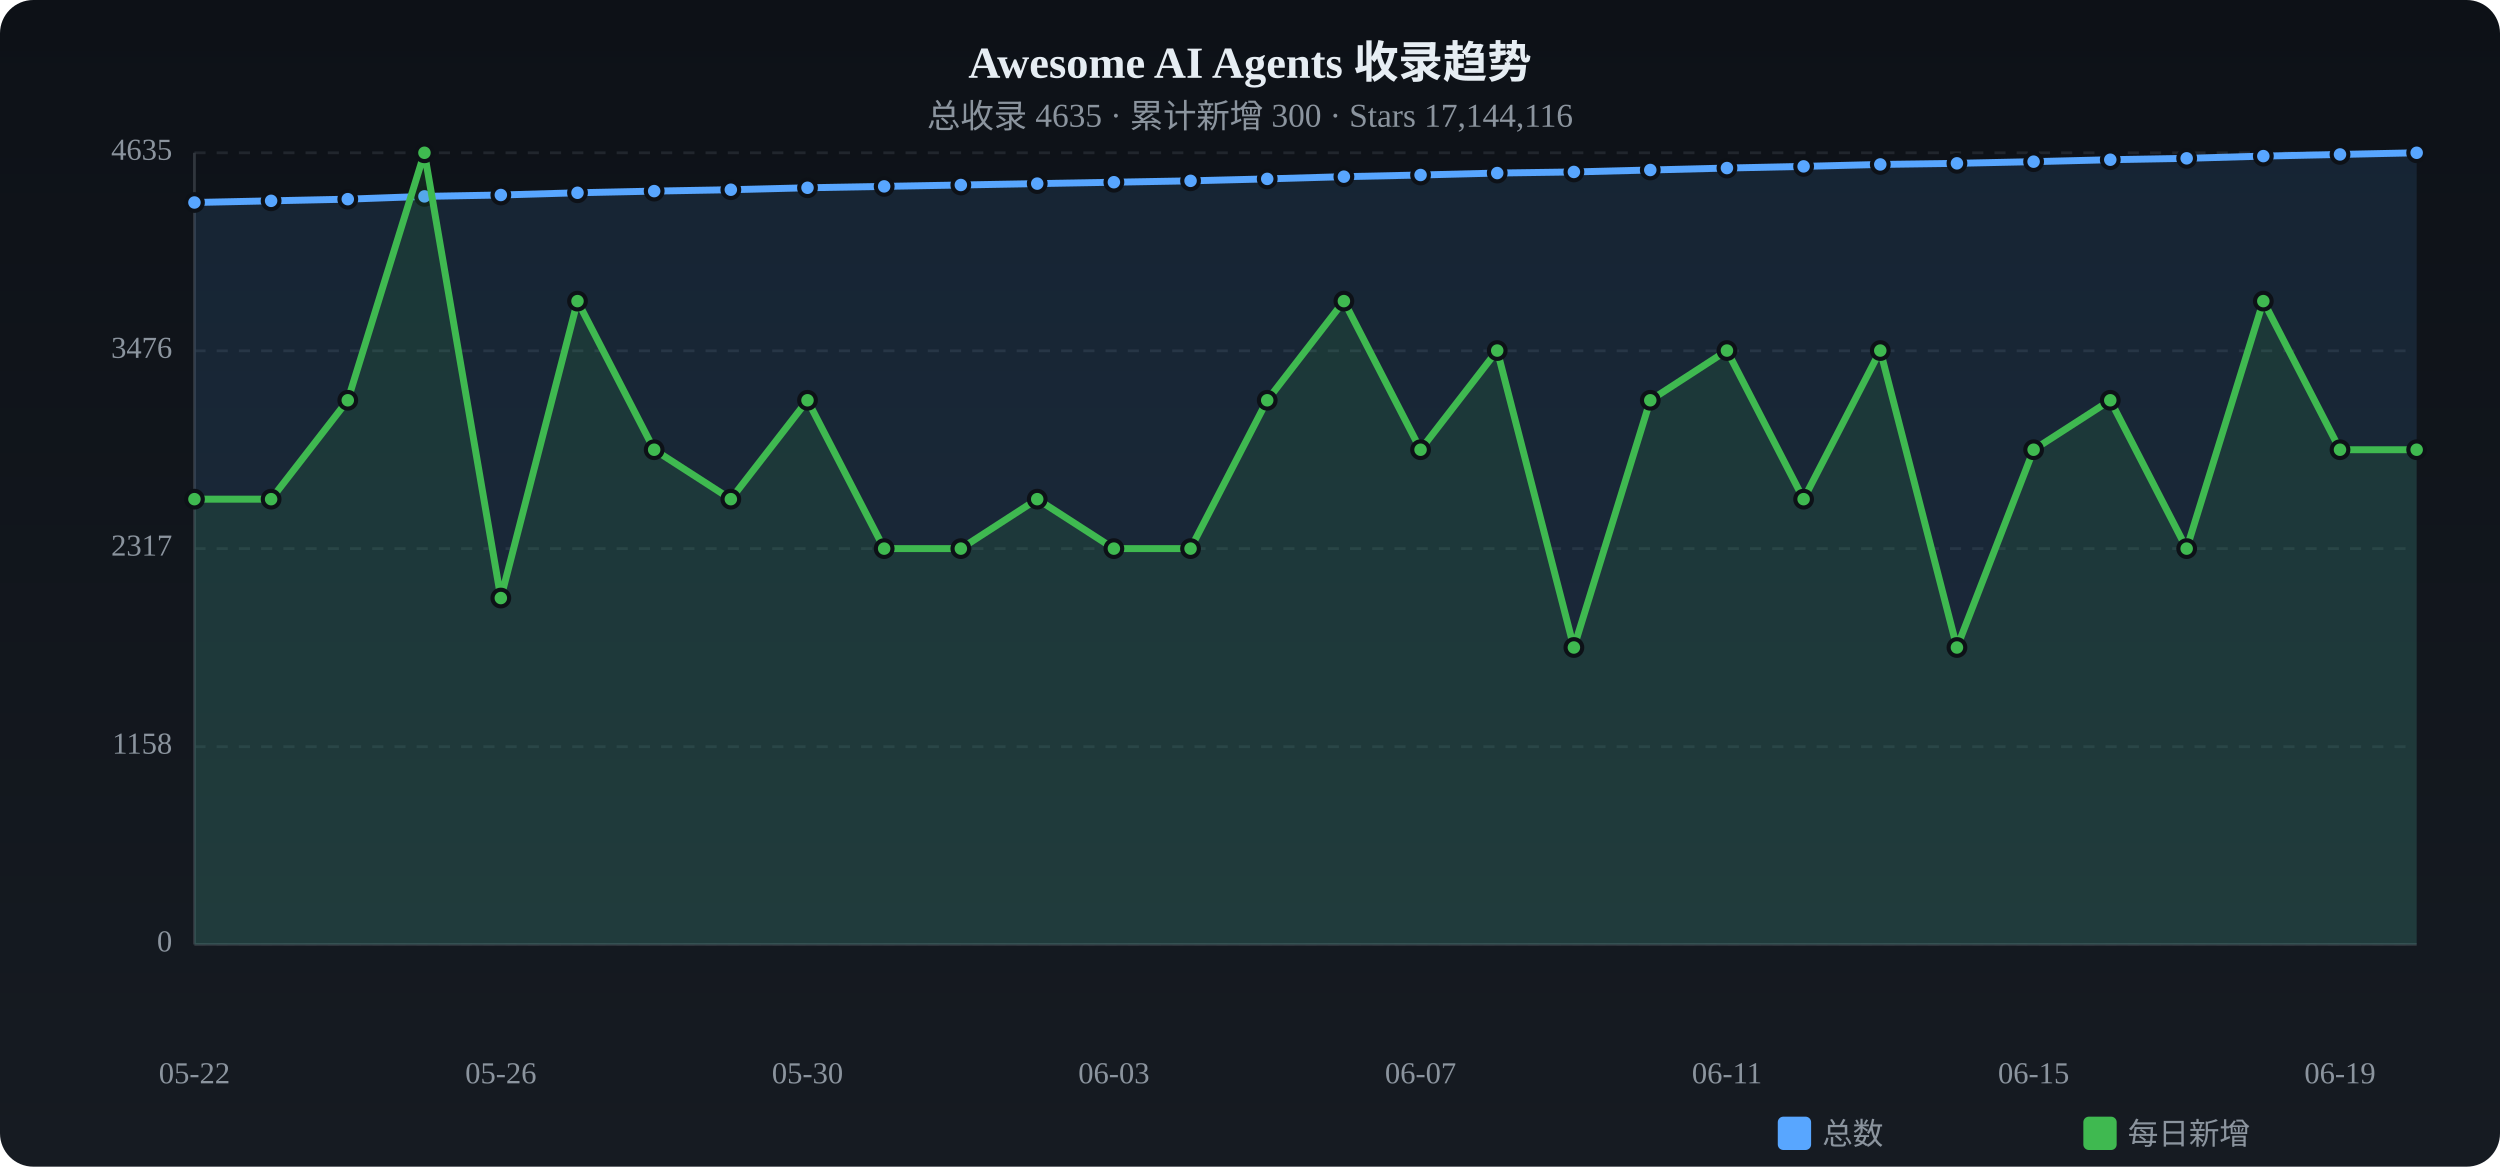
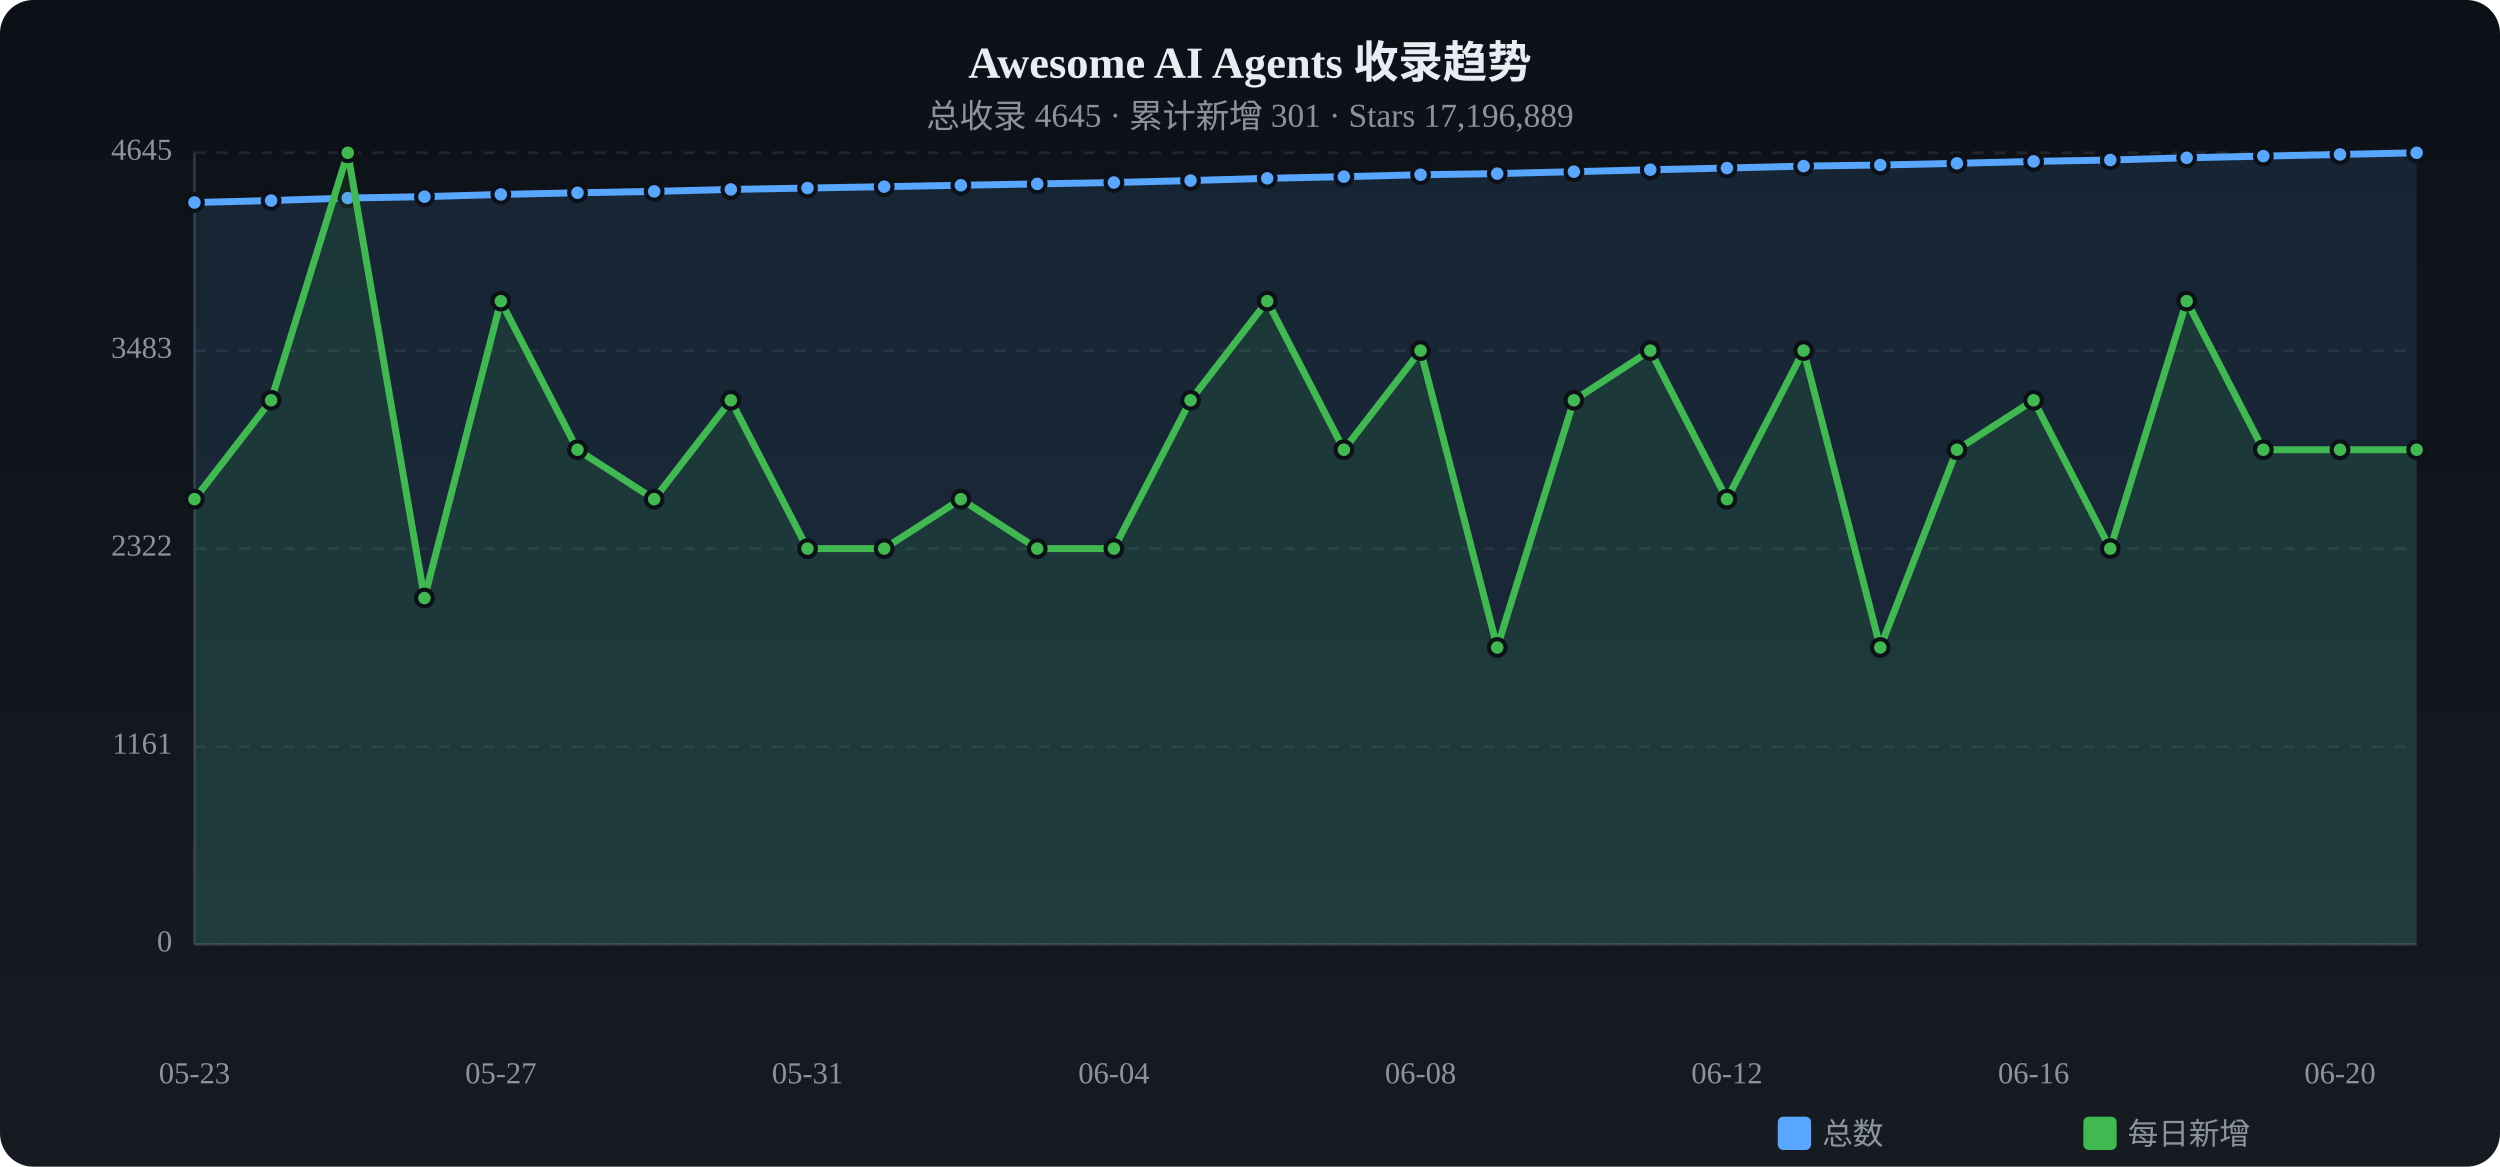
<svg xmlns="http://www.w3.org/2000/svg" viewBox="0 0 900 420" width="900" height="420">
  <defs>
    <linearGradient id="tbg" x1="0%" y1="0%" x2="0%" y2="100%">
      <stop offset="0%" stop-color="#0d1117" />
      <stop offset="100%" stop-color="#161b22" />
    </linearGradient>
  </defs>
  <rect width="900" height="420" rx="12" fill="url(#tbg)" />
  <text x="450.0" y="28" text-anchor="middle" fill="#e6edf3" font-size="16" font-weight="bold">Awesome AI Agents 收录趋势</text>
-   <text x="450.0" y="46" text-anchor="middle" fill="#8b949e" font-size="12">总收录 4635 · 累计新增 300 · Stars 17,144,116</text>
+   <text x="450.0" y="46" text-anchor="middle" fill="#8b949e" font-size="12">总收录 4645 · 累计新增 301 · Stars 17,196,889</text>
  <text x="62" y="340.0" text-anchor="end" fill="#8b949e" font-size="11" dominant-baseline="middle">0</text>
  <line x1="70" y1="340.0" x2="870" y2="340.0" stroke="#21262d" stroke-dasharray="4 4" />
-   <text x="62" y="268.8" text-anchor="end" fill="#8b949e" font-size="11" dominant-baseline="middle">1158</text>
+   <text x="62" y="268.8" text-anchor="end" fill="#8b949e" font-size="11" dominant-baseline="middle">1161</text>
  <line x1="70" y1="268.8" x2="870" y2="268.8" stroke="#21262d" stroke-dasharray="4 4" />
-   <text x="62" y="197.5" text-anchor="end" fill="#8b949e" font-size="11" dominant-baseline="middle">2317</text>
+   <text x="62" y="197.5" text-anchor="end" fill="#8b949e" font-size="11" dominant-baseline="middle">2322</text>
  <line x1="70" y1="197.5" x2="870" y2="197.5" stroke="#21262d" stroke-dasharray="4 4" />
-   <text x="62" y="126.3" text-anchor="end" fill="#8b949e" font-size="11" dominant-baseline="middle">3476</text>
+   <text x="62" y="126.3" text-anchor="end" fill="#8b949e" font-size="11" dominant-baseline="middle">3483</text>
  <line x1="70" y1="126.3" x2="870" y2="126.3" stroke="#21262d" stroke-dasharray="4 4" />
-   <text x="62" y="55.0" text-anchor="end" fill="#8b949e" font-size="11" dominant-baseline="middle">4635</text>
+   <text x="62" y="55.0" text-anchor="end" fill="#8b949e" font-size="11" dominant-baseline="middle">4645</text>
  <line x1="70" y1="55.0" x2="870" y2="55.0" stroke="#21262d" stroke-dasharray="4 4" />
  <line x1="70" y1="55" x2="70" y2="340" stroke="#30363d" />
  <line x1="70" y1="340" x2="870" y2="340" stroke="#30363d" />
-   <path d="M70.0,72.9 L97.6,72.3 L125.2,71.7 L152.8,70.7 L180.3,70.2 L207.9,69.4 L235.5,68.8 L263.1,68.3 L290.7,67.6 L318.3,67.1 L345.9,66.6 L373.4,66.1 L401.0,65.6 L428.6,65.1 L456.2,64.4 L483.8,63.6 L511.4,63.0 L539.0,62.3 L566.6,61.9 L594.1,61.2 L621.7,60.5 L649.3,59.9 L676.9,59.2 L704.5,58.8 L732.1,58.2 L759.7,57.5 L787.2,57.0 L814.8,56.2 L842.4,55.6 L870.0,55.0 L870.0,340 L70.0,340 Z" fill="#58a6ff" opacity="0.12" />
-   <polyline points="70.0,72.9 97.6,72.3 125.2,71.7 152.8,70.7 180.3,70.2 207.9,69.4 235.5,68.8 263.1,68.3 290.7,67.6 318.3,67.1 345.9,66.6 373.4,66.1 401.0,65.6 428.6,65.1 456.2,64.4 483.8,63.6 511.4,63.0 539.0,62.3 566.6,61.9 594.1,61.2 621.7,60.5 649.3,59.9 676.9,59.2 704.5,58.8 732.1,58.2 759.7,57.5 787.2,57.0 814.8,56.2 842.4,55.6 870.0,55.0" fill="none" stroke="#58a6ff" stroke-width="2.5" stroke-linecap="round" stroke-linejoin="round" />
+   <path d="M70.0,72.9 L97.6,72.2 L125.2,71.3 L152.8,70.8 L180.3,70.0 L207.9,69.4 L235.5,68.9 L263.1,68.2 L290.7,67.7 L318.3,67.2 L345.9,66.7 L373.4,66.2 L401.0,65.7 L428.6,65.0 L456.2,64.2 L483.8,63.6 L511.4,62.9 L539.0,62.5 L566.6,61.8 L594.1,61.1 L621.7,60.5 L649.3,59.8 L676.9,59.4 L704.5,58.8 L732.1,58.1 L759.7,57.6 L787.2,56.8 L814.8,56.2 L842.4,55.6 L870.0,55.0 L870.0,340 L70.0,340 Z" fill="#58a6ff" opacity="0.12" />
+   <polyline points="70.0,72.9 97.6,72.2 125.2,71.3 152.8,70.8 180.3,70.0 207.9,69.4 235.5,68.9 263.1,68.2 290.7,67.7 318.3,67.2 345.9,66.7 373.4,66.2 401.0,65.7 428.6,65.0 456.2,64.2 483.8,63.6 511.4,62.9 539.0,62.5 566.6,61.8 594.1,61.1 621.7,60.5 649.3,59.8 676.9,59.4 704.5,58.8 732.1,58.1 759.7,57.6 787.2,56.8 814.8,56.2 842.4,55.6 870.0,55.0" fill="none" stroke="#58a6ff" stroke-width="2.5" stroke-linecap="round" stroke-linejoin="round" />
  <circle cx="70.0" cy="72.9" r="3" fill="#58a6ff" stroke="#0d1117" stroke-width="1.5" />
-   <circle cx="97.6" cy="72.3" r="3" fill="#58a6ff" stroke="#0d1117" stroke-width="1.5" />
-   <circle cx="125.2" cy="71.7" r="3" fill="#58a6ff" stroke="#0d1117" stroke-width="1.5" />
-   <circle cx="152.8" cy="70.7" r="3" fill="#58a6ff" stroke="#0d1117" stroke-width="1.5" />
-   <circle cx="180.3" cy="70.2" r="3" fill="#58a6ff" stroke="#0d1117" stroke-width="1.5" />
+   <circle cx="97.6" cy="72.2" r="3" fill="#58a6ff" stroke="#0d1117" stroke-width="1.5" />
+   <circle cx="125.2" cy="71.3" r="3" fill="#58a6ff" stroke="#0d1117" stroke-width="1.5" />
+   <circle cx="152.8" cy="70.8" r="3" fill="#58a6ff" stroke="#0d1117" stroke-width="1.5" />
+   <circle cx="180.3" cy="70.0" r="3" fill="#58a6ff" stroke="#0d1117" stroke-width="1.5" />
  <circle cx="207.9" cy="69.4" r="3" fill="#58a6ff" stroke="#0d1117" stroke-width="1.5" />
-   <circle cx="235.5" cy="68.8" r="3" fill="#58a6ff" stroke="#0d1117" stroke-width="1.5" />
-   <circle cx="263.1" cy="68.3" r="3" fill="#58a6ff" stroke="#0d1117" stroke-width="1.5" />
-   <circle cx="290.7" cy="67.6" r="3" fill="#58a6ff" stroke="#0d1117" stroke-width="1.5" />
-   <circle cx="318.3" cy="67.1" r="3" fill="#58a6ff" stroke="#0d1117" stroke-width="1.5" />
-   <circle cx="345.9" cy="66.6" r="3" fill="#58a6ff" stroke="#0d1117" stroke-width="1.5" />
-   <circle cx="373.4" cy="66.1" r="3" fill="#58a6ff" stroke="#0d1117" stroke-width="1.5" />
-   <circle cx="401.0" cy="65.6" r="3" fill="#58a6ff" stroke="#0d1117" stroke-width="1.5" />
-   <circle cx="428.6" cy="65.1" r="3" fill="#58a6ff" stroke="#0d1117" stroke-width="1.5" />
-   <circle cx="456.2" cy="64.4" r="3" fill="#58a6ff" stroke="#0d1117" stroke-width="1.5" />
+   <circle cx="235.5" cy="68.9" r="3" fill="#58a6ff" stroke="#0d1117" stroke-width="1.5" />
+   <circle cx="263.1" cy="68.2" r="3" fill="#58a6ff" stroke="#0d1117" stroke-width="1.5" />
+   <circle cx="290.7" cy="67.7" r="3" fill="#58a6ff" stroke="#0d1117" stroke-width="1.5" />
+   <circle cx="318.3" cy="67.2" r="3" fill="#58a6ff" stroke="#0d1117" stroke-width="1.5" />
+   <circle cx="345.9" cy="66.7" r="3" fill="#58a6ff" stroke="#0d1117" stroke-width="1.5" />
+   <circle cx="373.4" cy="66.2" r="3" fill="#58a6ff" stroke="#0d1117" stroke-width="1.5" />
+   <circle cx="401.0" cy="65.7" r="3" fill="#58a6ff" stroke="#0d1117" stroke-width="1.5" />
+   <circle cx="428.6" cy="65.0" r="3" fill="#58a6ff" stroke="#0d1117" stroke-width="1.5" />
+   <circle cx="456.2" cy="64.2" r="3" fill="#58a6ff" stroke="#0d1117" stroke-width="1.5" />
  <circle cx="483.8" cy="63.6" r="3" fill="#58a6ff" stroke="#0d1117" stroke-width="1.5" />
-   <circle cx="511.4" cy="63.0" r="3" fill="#58a6ff" stroke="#0d1117" stroke-width="1.5" />
-   <circle cx="539.0" cy="62.3" r="3" fill="#58a6ff" stroke="#0d1117" stroke-width="1.5" />
-   <circle cx="566.6" cy="61.9" r="3" fill="#58a6ff" stroke="#0d1117" stroke-width="1.5" />
-   <circle cx="594.1" cy="61.2" r="3" fill="#58a6ff" stroke="#0d1117" stroke-width="1.5" />
+   <circle cx="511.4" cy="62.9" r="3" fill="#58a6ff" stroke="#0d1117" stroke-width="1.5" />
+   <circle cx="539.0" cy="62.5" r="3" fill="#58a6ff" stroke="#0d1117" stroke-width="1.5" />
+   <circle cx="566.6" cy="61.8" r="3" fill="#58a6ff" stroke="#0d1117" stroke-width="1.5" />
+   <circle cx="594.1" cy="61.1" r="3" fill="#58a6ff" stroke="#0d1117" stroke-width="1.5" />
  <circle cx="621.7" cy="60.5" r="3" fill="#58a6ff" stroke="#0d1117" stroke-width="1.5" />
-   <circle cx="649.3" cy="59.9" r="3" fill="#58a6ff" stroke="#0d1117" stroke-width="1.5" />
-   <circle cx="676.9" cy="59.2" r="3" fill="#58a6ff" stroke="#0d1117" stroke-width="1.5" />
+   <circle cx="649.3" cy="59.8" r="3" fill="#58a6ff" stroke="#0d1117" stroke-width="1.5" />
+   <circle cx="676.9" cy="59.4" r="3" fill="#58a6ff" stroke="#0d1117" stroke-width="1.5" />
  <circle cx="704.5" cy="58.8" r="3" fill="#58a6ff" stroke="#0d1117" stroke-width="1.5" />
-   <circle cx="732.1" cy="58.2" r="3" fill="#58a6ff" stroke="#0d1117" stroke-width="1.5" />
-   <circle cx="759.7" cy="57.5" r="3" fill="#58a6ff" stroke="#0d1117" stroke-width="1.5" />
-   <circle cx="787.2" cy="57.0" r="3" fill="#58a6ff" stroke="#0d1117" stroke-width="1.5" />
+   <circle cx="732.1" cy="58.1" r="3" fill="#58a6ff" stroke="#0d1117" stroke-width="1.5" />
+   <circle cx="759.7" cy="57.6" r="3" fill="#58a6ff" stroke="#0d1117" stroke-width="1.5" />
+   <circle cx="787.2" cy="56.8" r="3" fill="#58a6ff" stroke="#0d1117" stroke-width="1.5" />
  <circle cx="814.8" cy="56.2" r="3" fill="#58a6ff" stroke="#0d1117" stroke-width="1.5" />
  <circle cx="842.4" cy="55.6" r="3" fill="#58a6ff" stroke="#0d1117" stroke-width="1.5" />
  <circle cx="870.0" cy="55.0" r="3" fill="#58a6ff" stroke="#0d1117" stroke-width="1.5" />
-   <path d="M70.0,179.7 L97.6,179.7 L125.2,144.1 L152.8,55.0 L180.3,215.3 L207.9,108.4 L235.5,161.9 L263.1,179.7 L290.7,144.1 L318.3,197.5 L345.9,197.5 L373.4,179.7 L401.0,197.5 L428.6,197.5 L456.2,144.1 L483.8,108.4 L511.4,161.9 L539.0,126.2 L566.6,233.1 L594.1,144.1 L621.7,126.2 L649.3,179.7 L676.9,126.2 L704.5,233.1 L732.1,161.9 L759.7,144.1 L787.2,197.5 L814.8,108.4 L842.4,161.9 L870.0,161.9 L870.0,340 L70.0,340 Z" fill="#3fb950" opacity="0.12" />
-   <polyline points="70.0,179.7 97.6,179.7 125.2,144.1 152.8,55.0 180.3,215.3 207.9,108.4 235.5,161.9 263.1,179.7 290.7,144.1 318.3,197.5 345.9,197.5 373.4,179.7 401.0,197.5 428.6,197.5 456.2,144.1 483.8,108.4 511.4,161.9 539.0,126.2 566.6,233.1 594.1,144.1 621.7,126.2 649.3,179.7 676.9,126.2 704.5,233.1 732.1,161.9 759.7,144.1 787.2,197.5 814.8,108.4 842.4,161.9 870.0,161.9" fill="none" stroke="#3fb950" stroke-width="2.5" stroke-linecap="round" stroke-linejoin="round" />
+   <path d="M70.0,179.7 L97.6,144.1 L125.2,55.0 L152.8,215.3 L180.3,108.4 L207.9,161.9 L235.5,179.7 L263.1,144.1 L290.7,197.5 L318.3,197.5 L345.9,179.7 L373.4,197.5 L401.0,197.5 L428.6,144.1 L456.2,108.4 L483.8,161.9 L511.4,126.2 L539.0,233.1 L566.6,144.1 L594.1,126.2 L621.7,179.7 L649.3,126.2 L676.9,233.1 L704.5,161.9 L732.1,144.1 L759.7,197.5 L787.2,108.4 L814.8,161.9 L842.4,161.9 L870.0,161.9 L870.0,340 L70.0,340 Z" fill="#3fb950" opacity="0.12" />
+   <polyline points="70.0,179.7 97.6,144.1 125.2,55.0 152.8,215.3 180.3,108.4 207.9,161.9 235.5,179.7 263.1,144.1 290.7,197.5 318.3,197.5 345.9,179.7 373.4,197.5 401.0,197.5 428.6,144.1 456.2,108.4 483.8,161.9 511.4,126.2 539.0,233.1 566.6,144.1 594.1,126.2 621.7,179.7 649.3,126.2 676.9,233.1 704.5,161.9 732.1,144.1 759.7,197.5 787.2,108.4 814.8,161.9 842.4,161.9 870.0,161.9" fill="none" stroke="#3fb950" stroke-width="2.5" stroke-linecap="round" stroke-linejoin="round" />
  <circle cx="70.0" cy="179.7" r="3" fill="#3fb950" stroke="#0d1117" stroke-width="1.5" />
-   <circle cx="97.6" cy="179.7" r="3" fill="#3fb950" stroke="#0d1117" stroke-width="1.5" />
-   <circle cx="125.2" cy="144.1" r="3" fill="#3fb950" stroke="#0d1117" stroke-width="1.5" />
-   <circle cx="152.8" cy="55.0" r="3" fill="#3fb950" stroke="#0d1117" stroke-width="1.5" />
-   <circle cx="180.3" cy="215.3" r="3" fill="#3fb950" stroke="#0d1117" stroke-width="1.5" />
-   <circle cx="207.9" cy="108.4" r="3" fill="#3fb950" stroke="#0d1117" stroke-width="1.5" />
-   <circle cx="235.5" cy="161.9" r="3" fill="#3fb950" stroke="#0d1117" stroke-width="1.5" />
-   <circle cx="263.1" cy="179.7" r="3" fill="#3fb950" stroke="#0d1117" stroke-width="1.5" />
-   <circle cx="290.7" cy="144.1" r="3" fill="#3fb950" stroke="#0d1117" stroke-width="1.5" />
+   <circle cx="97.6" cy="144.1" r="3" fill="#3fb950" stroke="#0d1117" stroke-width="1.5" />
+   <circle cx="125.2" cy="55.0" r="3" fill="#3fb950" stroke="#0d1117" stroke-width="1.5" />
+   <circle cx="152.8" cy="215.3" r="3" fill="#3fb950" stroke="#0d1117" stroke-width="1.5" />
+   <circle cx="180.3" cy="108.4" r="3" fill="#3fb950" stroke="#0d1117" stroke-width="1.5" />
+   <circle cx="207.9" cy="161.9" r="3" fill="#3fb950" stroke="#0d1117" stroke-width="1.5" />
+   <circle cx="235.5" cy="179.7" r="3" fill="#3fb950" stroke="#0d1117" stroke-width="1.5" />
+   <circle cx="263.1" cy="144.1" r="3" fill="#3fb950" stroke="#0d1117" stroke-width="1.5" />
+   <circle cx="290.7" cy="197.5" r="3" fill="#3fb950" stroke="#0d1117" stroke-width="1.5" />
  <circle cx="318.3" cy="197.5" r="3" fill="#3fb950" stroke="#0d1117" stroke-width="1.5" />
-   <circle cx="345.9" cy="197.5" r="3" fill="#3fb950" stroke="#0d1117" stroke-width="1.5" />
-   <circle cx="373.4" cy="179.7" r="3" fill="#3fb950" stroke="#0d1117" stroke-width="1.5" />
+   <circle cx="345.9" cy="179.7" r="3" fill="#3fb950" stroke="#0d1117" stroke-width="1.5" />
+   <circle cx="373.4" cy="197.5" r="3" fill="#3fb950" stroke="#0d1117" stroke-width="1.5" />
  <circle cx="401.0" cy="197.5" r="3" fill="#3fb950" stroke="#0d1117" stroke-width="1.5" />
-   <circle cx="428.6" cy="197.5" r="3" fill="#3fb950" stroke="#0d1117" stroke-width="1.5" />
-   <circle cx="456.2" cy="144.1" r="3" fill="#3fb950" stroke="#0d1117" stroke-width="1.5" />
-   <circle cx="483.8" cy="108.4" r="3" fill="#3fb950" stroke="#0d1117" stroke-width="1.5" />
-   <circle cx="511.4" cy="161.9" r="3" fill="#3fb950" stroke="#0d1117" stroke-width="1.5" />
-   <circle cx="539.0" cy="126.2" r="3" fill="#3fb950" stroke="#0d1117" stroke-width="1.5" />
-   <circle cx="566.6" cy="233.1" r="3" fill="#3fb950" stroke="#0d1117" stroke-width="1.5" />
-   <circle cx="594.1" cy="144.1" r="3" fill="#3fb950" stroke="#0d1117" stroke-width="1.5" />
-   <circle cx="621.7" cy="126.2" r="3" fill="#3fb950" stroke="#0d1117" stroke-width="1.5" />
-   <circle cx="649.3" cy="179.7" r="3" fill="#3fb950" stroke="#0d1117" stroke-width="1.5" />
-   <circle cx="676.9" cy="126.2" r="3" fill="#3fb950" stroke="#0d1117" stroke-width="1.5" />
-   <circle cx="704.5" cy="233.1" r="3" fill="#3fb950" stroke="#0d1117" stroke-width="1.5" />
-   <circle cx="732.1" cy="161.9" r="3" fill="#3fb950" stroke="#0d1117" stroke-width="1.5" />
-   <circle cx="759.7" cy="144.1" r="3" fill="#3fb950" stroke="#0d1117" stroke-width="1.5" />
-   <circle cx="787.2" cy="197.5" r="3" fill="#3fb950" stroke="#0d1117" stroke-width="1.5" />
-   <circle cx="814.8" cy="108.4" r="3" fill="#3fb950" stroke="#0d1117" stroke-width="1.5" />
+   <circle cx="428.6" cy="144.1" r="3" fill="#3fb950" stroke="#0d1117" stroke-width="1.5" />
+   <circle cx="456.2" cy="108.4" r="3" fill="#3fb950" stroke="#0d1117" stroke-width="1.5" />
+   <circle cx="483.8" cy="161.9" r="3" fill="#3fb950" stroke="#0d1117" stroke-width="1.5" />
+   <circle cx="511.4" cy="126.2" r="3" fill="#3fb950" stroke="#0d1117" stroke-width="1.5" />
+   <circle cx="539.0" cy="233.1" r="3" fill="#3fb950" stroke="#0d1117" stroke-width="1.5" />
+   <circle cx="566.6" cy="144.1" r="3" fill="#3fb950" stroke="#0d1117" stroke-width="1.5" />
+   <circle cx="594.1" cy="126.2" r="3" fill="#3fb950" stroke="#0d1117" stroke-width="1.5" />
+   <circle cx="621.7" cy="179.7" r="3" fill="#3fb950" stroke="#0d1117" stroke-width="1.5" />
+   <circle cx="649.3" cy="126.2" r="3" fill="#3fb950" stroke="#0d1117" stroke-width="1.5" />
+   <circle cx="676.9" cy="233.1" r="3" fill="#3fb950" stroke="#0d1117" stroke-width="1.5" />
+   <circle cx="704.5" cy="161.9" r="3" fill="#3fb950" stroke="#0d1117" stroke-width="1.5" />
+   <circle cx="732.1" cy="144.1" r="3" fill="#3fb950" stroke="#0d1117" stroke-width="1.5" />
+   <circle cx="759.7" cy="197.5" r="3" fill="#3fb950" stroke="#0d1117" stroke-width="1.5" />
+   <circle cx="787.2" cy="108.4" r="3" fill="#3fb950" stroke="#0d1117" stroke-width="1.5" />
+   <circle cx="814.8" cy="161.9" r="3" fill="#3fb950" stroke="#0d1117" stroke-width="1.5" />
  <circle cx="842.4" cy="161.9" r="3" fill="#3fb950" stroke="#0d1117" stroke-width="1.5" />
  <circle cx="870.0" cy="161.9" r="3" fill="#3fb950" stroke="#0d1117" stroke-width="1.5" />
-   <text x="70.0" y="390" text-anchor="middle" fill="#8b949e" font-size="11">05-22</text>
-   <text x="180.3" y="390" text-anchor="middle" fill="#8b949e" font-size="11">05-26</text>
-   <text x="290.7" y="390" text-anchor="middle" fill="#8b949e" font-size="11">05-30</text>
-   <text x="401.0" y="390" text-anchor="middle" fill="#8b949e" font-size="11">06-03</text>
-   <text x="511.4" y="390" text-anchor="middle" fill="#8b949e" font-size="11">06-07</text>
-   <text x="621.7" y="390" text-anchor="middle" fill="#8b949e" font-size="11">06-11</text>
-   <text x="732.1" y="390" text-anchor="middle" fill="#8b949e" font-size="11">06-15</text>
-   <text x="842.4" y="390" text-anchor="middle" fill="#8b949e" font-size="11">06-19</text>
+   <text x="70.0" y="390" text-anchor="middle" fill="#8b949e" font-size="11">05-23</text>
+   <text x="180.3" y="390" text-anchor="middle" fill="#8b949e" font-size="11">05-27</text>
+   <text x="290.7" y="390" text-anchor="middle" fill="#8b949e" font-size="11">05-31</text>
+   <text x="401.0" y="390" text-anchor="middle" fill="#8b949e" font-size="11">06-04</text>
+   <text x="511.4" y="390" text-anchor="middle" fill="#8b949e" font-size="11">06-08</text>
+   <text x="621.7" y="390" text-anchor="middle" fill="#8b949e" font-size="11">06-12</text>
+   <text x="732.1" y="390" text-anchor="middle" fill="#8b949e" font-size="11">06-16</text>
+   <text x="842.4" y="390" text-anchor="middle" fill="#8b949e" font-size="11">06-20</text>
  <rect x="640" y="402" width="12" height="12" rx="2" fill="#58a6ff" />
  <text x="656" y="412" fill="#8b949e" font-size="11">总数</text>
  <rect x="750" y="402" width="12" height="12" rx="2" fill="#3fb950" />
  <text x="766" y="412" fill="#8b949e" font-size="11">每日新增</text>
</svg>
